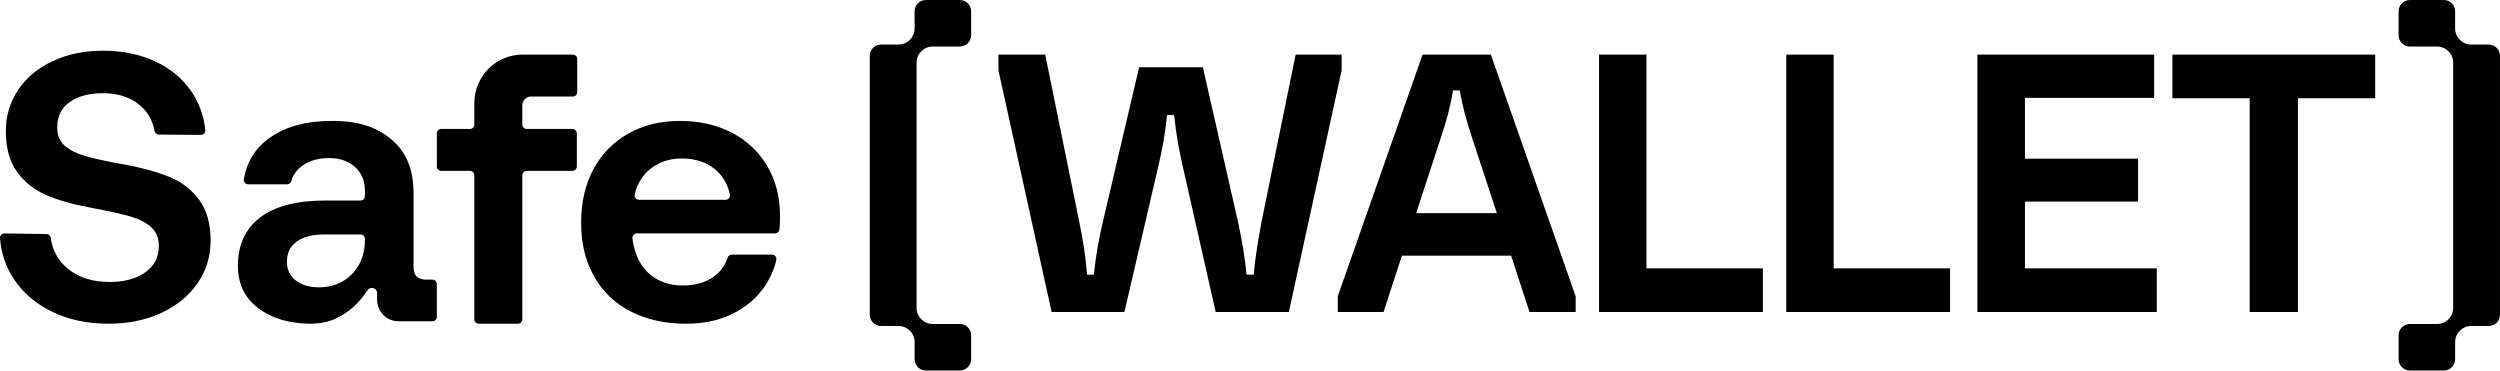
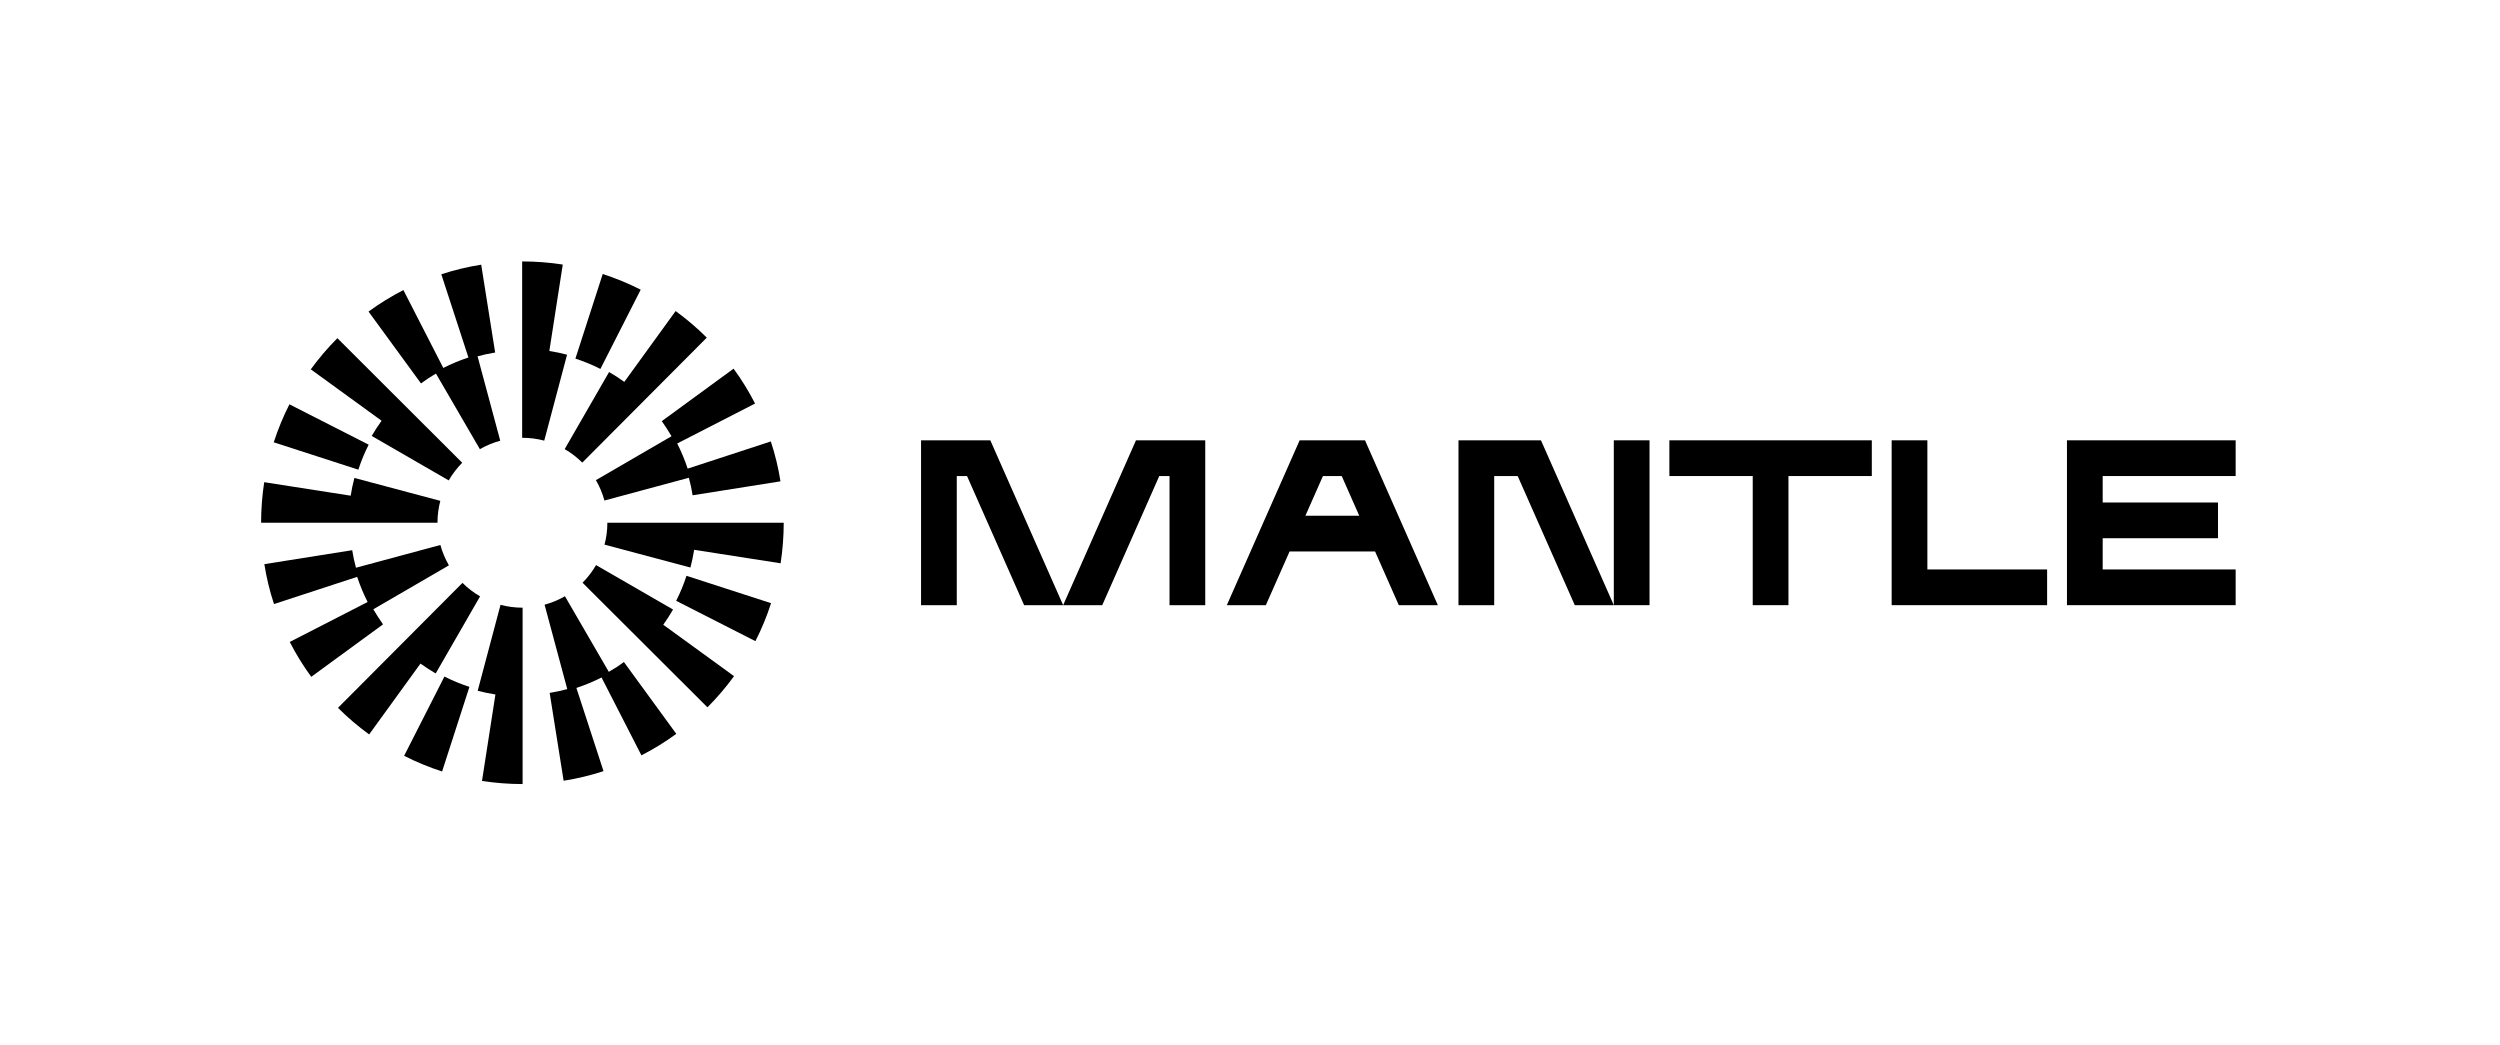
- <svg xmlns="http://www.w3.org/2000/svg" width="641" height="95" viewBox="0 0 641 95" fill="none">
-   <path d="M223.003 14.301V80.699C223.003 82.289 224.301 83.578 225.901 83.578H230.364C232.649 83.578 234.503 85.418 234.503 87.69V92.121C234.503 93.71 235.801 95 237.401 95H246.102C247.702 95 249 93.71 249 92.121V85.948C249 84.359 247.702 83.069 246.102 83.069H239.151C236.867 83.069 235.012 81.23 235.012 78.957V16.039C235.012 13.77 236.864 11.928 239.151 11.928H246.099C247.699 11.928 248.997 10.638 248.997 9.048V2.879C248.997 1.289 247.699 0 246.099 0H237.398C235.798 0 234.5 1.289 234.5 2.879V7.31C234.5 9.579 232.649 11.422 230.361 11.422H225.898C224.298 11.422 223 12.711 223 14.301H223.003Z" fill="currentColor" />
-   <path d="M640.997 80.694V14.3C640.997 12.71 639.699 11.421 638.099 11.421H633.635C631.351 11.421 629.497 9.582 629.497 7.31V2.879C629.497 1.289 628.199 0 626.599 0H617.898C616.298 0 615 1.289 615 2.879V9.051C615 10.64 616.298 11.93 617.898 11.93H624.849C627.133 11.93 628.988 13.769 628.988 16.041V78.959C628.988 81.228 627.136 83.07 624.849 83.07H617.901C616.301 83.07 615.003 84.359 615.003 85.949V92.121C615.003 93.711 616.301 95 617.901 95H626.602C628.202 95 629.5 93.711 629.5 92.121V87.69C629.5 85.421 631.351 83.579 633.639 83.579H638.102C639.702 83.579 641 82.29 641 80.7L640.997 80.694Z" fill="currentColor" />
-   <path d="M43.41 45.349C40.253 44.075 36.398 43.012 31.845 42.158H31.748C27.324 41.373 24.004 40.652 21.793 39.997C19.58 39.346 17.841 38.46 16.574 37.347C15.306 36.233 14.671 34.696 14.671 32.732C14.671 29.853 15.744 27.661 17.891 26.155C20.039 24.65 22.869 23.897 26.381 23.897C30.22 23.897 33.323 24.878 35.7 26.842C37.832 28.607 39.137 30.846 39.618 33.56C39.712 34.101 40.168 34.503 40.715 34.506L51.513 34.588C52.176 34.595 52.705 34.022 52.639 33.358C52.277 29.727 51.085 26.427 49.07 23.454C46.825 20.149 43.734 17.58 39.8 15.749C35.864 13.917 31.393 13 26.384 13C21.636 13 17.357 13.883 13.552 15.651C9.747 17.419 6.786 19.87 4.673 23.015C2.556 26.155 1.5 29.692 1.5 33.617C1.5 37.938 2.443 41.405 4.33 44.024C6.216 46.643 8.688 48.623 11.747 49.964C14.803 51.306 18.479 52.368 22.774 53.156L23.262 53.254C27.814 54.105 31.213 54.858 33.458 55.512C35.703 56.167 37.474 57.084 38.775 58.261C40.077 59.441 40.728 61.045 40.728 63.072C40.728 65.954 39.558 68.209 37.216 69.845C34.873 71.48 31.849 72.299 28.142 72.299C23.718 72.299 20.139 71.17 17.407 68.911C14.92 66.855 13.458 64.221 13.018 61.001C12.942 60.444 12.483 60.02 11.923 60.014L1.138 59.849C0.481 59.84 -0.047 60.396 0.003 61.054C0.308 65.014 1.541 68.582 3.695 71.758C6.069 75.26 9.339 78.009 13.502 80.004C17.665 82.001 22.447 83 27.846 83C32.855 83 37.345 82.083 41.313 80.251C45.281 78.42 48.388 75.883 50.633 72.644C52.877 69.405 54 65.758 54 61.7C54 57.379 53.022 53.896 51.073 51.245C49.12 48.595 46.567 46.63 43.413 45.356L43.41 45.349Z" fill="currentColor" />
-   <path d="M110.867 71.692H109.171C108.19 71.692 107.418 71.431 106.864 70.901C106.307 70.376 106.028 69.518 106.028 68.329V49.43C106.028 43.427 104.13 38.858 100.332 35.728C96.535 32.597 92.063 31 85.057 31C78.443 31 73.275 32.447 69.218 35.285C65.519 37.87 63.288 41.412 62.525 45.914C62.408 46.612 62.93 47.256 63.636 47.256H73.617C74.117 47.256 74.567 46.924 74.699 46.44C75.155 44.772 76.161 43.414 77.715 42.359C79.516 41.138 81.655 40.529 84.472 40.529C89.782 40.529 93.56 43.829 93.56 48.741V50.278C93.56 50.906 93.054 51.413 92.433 51.413H83.392C76.06 51.413 70.494 52.864 66.696 55.765C62.899 58.669 61 62.791 61 68.131C61 72.751 62.734 76.379 66.206 79.015C68.81 80.995 71.921 82.136 75.127 82.637C77.576 83.019 80.089 83.159 82.544 82.761C85.114 82.347 87.203 81.279 89.291 79.758C91.168 78.393 92.734 76.643 94.165 74.507C94.861 73.302 96.69 73.784 96.69 75.18V76.857C96.69 79.904 99.139 82.379 102.168 82.379H110.873C111.497 82.379 112 81.868 112 81.243V72.83C112 72.202 111.494 71.695 110.873 71.695L110.867 71.692ZM93.554 61.5C93.554 63.942 93.044 66.068 92.032 67.882C89.905 71.686 86.101 73.669 81.817 73.669C79.326 73.669 77.329 73.076 75.826 71.89C74.32 70.701 73.567 69.119 73.567 67.14C73.567 64.898 74.402 63.167 76.07 61.946C77.74 60.728 80.111 60.116 83.19 60.116H92.427C93.051 60.116 93.554 60.627 93.554 61.251V61.5Z" fill="currentColor" />
-   <path d="M146.882 14H133.962C127.146 14 121.618 19.577 121.618 26.46V31.932C121.618 32.558 121.114 33.063 120.497 33.063H113.121C112.501 33.063 112 33.571 112 34.194V42.678C112 43.304 112.504 43.81 113.121 43.81H120.497C121.117 43.81 121.618 44.318 121.618 44.941V81.869C121.618 82.495 122.122 83 122.739 83H132.807C133.427 83 133.927 82.492 133.927 81.869V44.941C133.927 44.315 134.431 43.81 135.048 43.81H146.778C147.399 43.81 147.899 43.301 147.899 42.678V34.194C147.899 33.568 147.396 33.063 146.778 33.063H135.048C134.428 33.063 133.927 32.554 133.927 31.932V27.013C133.927 25.761 134.932 24.747 136.172 24.747H146.879C147.499 24.747 148 24.238 148 23.616V15.131C148 14.505 147.496 14 146.879 14H146.882Z" fill="currentColor" />
-   <path d="M196.681 42.512C194.465 38.818 191.437 35.979 187.6 33.998C183.763 32.017 179.328 31 174.305 31C169.282 31 164.943 32.1 161.106 34.247C157.269 36.394 154.292 39.427 152.175 43.354C150.058 47.281 149 51.884 149 57.163C149 62.442 150.094 66.85 152.274 70.773C154.458 74.7 157.582 77.721 161.652 79.832C165.72 81.947 170.5 83 175.993 83C180.227 83 184.016 82.225 187.357 80.675C190.695 79.124 193.394 76.997 195.444 74.289C197.199 71.973 198.398 69.437 199.038 66.681C199.204 65.966 198.663 65.281 197.928 65.281H187.654C187.162 65.281 186.73 65.6 186.574 66.062C185.851 68.196 184.572 69.88 182.74 71.121C180.687 72.506 178.142 73.201 175.098 73.201C172.585 73.201 170.385 72.675 168.498 71.619C166.612 70.563 165.125 69.08 164.031 67.163C163.6 66.407 163.248 65.609 162.967 64.786C162.666 63.903 162.449 62.99 162.298 62.069C162.247 61.746 162.199 61.421 162.161 61.096C162.084 60.426 162.618 59.839 163.296 59.839H198.721C199.297 59.839 199.789 59.415 199.853 58.844C199.901 58.426 199.936 57.998 199.952 57.561C199.984 56.77 200 56.043 200 55.383C200 50.499 198.89 46.209 196.675 42.512H196.681ZM186.037 51.223H163.852C163.123 51.223 162.577 50.55 162.736 49.842C163.091 48.289 163.705 46.885 164.578 45.632C165.704 44.014 167.159 42.777 168.943 41.919C170.73 41.061 172.681 40.633 174.797 40.633C178.238 40.633 181.084 41.558 183.331 43.405C185.26 44.99 186.535 47.134 187.149 49.839C187.312 50.55 186.766 51.227 186.037 51.227V51.223Z" fill="currentColor" />
-   <path d="M256 14H267.993L276.792 57.233C277.663 61.443 278.339 65.554 278.725 70.433H280.467C280.952 65.649 281.724 61.443 282.691 57.233L292.07 17.253H308.415L317.504 57.233C318.375 61.345 319.147 65.649 319.632 70.433H321.47C321.856 65.554 322.631 61.537 323.403 57.139L332.202 14H344V18.017L330.46 79.997H311.701L303.288 42.791C302.321 38.486 301.546 34.564 301.064 29.497H299.226C298.741 34.567 297.969 38.392 297.003 42.601L288.299 80H269.636L256 18.02V14.003V14Z" fill="currentColor" />
-   <path d="M382.256 14L404 75.983V80H392.166L387.453 65.557H359.452L354.738 80H343V75.983L364.744 14H382.256ZM363.109 54.654H383.796L377.444 35.332C376 30.933 375.038 27.487 374.27 23.183H372.537C371.864 27.487 370.902 30.93 369.458 35.234L363.106 54.651L363.109 54.654Z" fill="currentColor" />
-   <path d="M410 14H422.152V68.808H452V80H410V14Z" fill="currentColor" />
-   <path d="M458 14H470.151V68.808H500V80H458V14Z" fill="currentColor" />
-   <path d="M507 14H552.328V25.095H519.195V40.686H548.197V51.686H519.195V68.808H553V80H507V14Z" fill="currentColor" />
-   <path d="M609 14V25.19H589.186V80H576.814V25.19H557V14H609Z" fill="currentColor" />
+ <svg xmlns="http://www.w3.org/2000/svg" version="1.1" id="Layer_1" x="0px" y="0px" viewBox="0 0 3779.1 1579.4" style="enable-background:new 0 0 3779.1 1579.4;" xml:space="preserve">
+   <g>
+     <g>
+       <g>
+         <polygon points="1497,665.6 1497,665.6 1392.3,665.6 1392.3,914.8 1446.3,914.8 1446.3,719.6 1461.8,719.6 1548.1,914.8     1607.1,914.8 1497,665.6" fill="currentColor" />
+         <polygon points="2439.5,914.8 2439.5,914.8 2493.5,914.8 2493.5,665.6 2439.5,665.6" fill="currentColor" />
+         <polygon points="1717.2,665.6 1717.2,665.6 1717.2,665.6 1607.1,914.8 1666.2,914.8 1752.4,719.6 1767.9,719.6 1767.9,914.8     1821.9,914.8 1821.9,665.6" fill="currentColor" />
+         <path d="M2063.4,665.6h-98.8l0,0l-110.1,249.2h59l35.9-81.2h129.2l35.9,81.2h59L2063.4,665.6L2063.4,665.6z M1973.3,779.6     l26.5-60h28.4l26.5,60H1973.3z" fill="currentColor" />
+         <polygon points="2329.4,665.6 2204.7,665.6 2204.7,914.8 2258.7,914.8 2258.7,719.6 2294.2,719.6 2380.5,914.8 2439.5,914.8     2329.4,665.6" fill="currentColor" />
+         <polygon points="2523.5,665.6 2523.5,719.6 2649.5,719.6 2649.5,914.8 2703.5,914.8 2703.5,719.6 2829.5,719.6 2829.5,665.6     " fill="currentColor" />
+         <polygon points="2913.5,665.6 2859.5,665.6 2859.5,914.8 3094.5,914.8 3094.5,860.8 2913.5,860.8    " fill="currentColor" />
+         <polygon points="3379.5,719.6 3379.5,665.6 3124.5,665.6 3124.5,914.8 3379.5,914.8 3379.5,860.8 3178.5,860.8 3178.5,813.6     3352.8,813.6 3352.8,759.6 3178.5,759.6 3178.5,719.6" fill="currentColor" />
+       </g>
+     </g>
+     <g>
+       <path d="M557.3,672.2l-119.8-61c-9.4,18.4-17.3,37.7-23.7,57.4l127.9,41.4C545.9,697,551.1,684.3,557.3,672.2z" fill="currentColor" />
+       <path d="M659,564.7L725.4,679c9.7-5.6,20.1-9.9,30.8-12.8l-34.3-127.6c8.7-2.3,17.6-4.3,26.6-5.7l-21.1-132.8    c-20.4,3.2-40.7,8.1-60.3,14.5l41,125.8c-13.1,4.3-25.8,9.6-38,15.8l-60.3-117.7c-18.3,9.4-36.1,20.3-52.7,32.5l79.3,108.6    C643.6,574.2,651.2,569.3,659,564.7z" fill="currentColor" />
+       <path d="M1015.1,659.4l-114.3,66.4c5.6,9.7,10,20.1,12.9,30.8l127.6-34.4c2.4,8.7,4.3,17.6,5.7,26.5l132.8-21.1    c-3.2-20.4-8.1-40.7-14.6-60.3l-125.7,41.1c-4.3-13.1-9.6-25.8-15.8-38l117.7-60.4c-9.4-18.3-20.3-36.1-32.5-52.7l-108.5,79.3    C1005.6,644,1010.5,651.6,1015.1,659.4z" fill="currentColor" />
+       <path d="M968.5,437.9c-18.4-9.4-37.7-17.3-57.4-23.7l-41.3,127.9c12.9,4.2,25.6,9.4,37.8,15.6L968.5,437.9z" fill="currentColor" />
+       <path d="M920.7,562.4l-67.1,116.5c9.7,5.6,18.7,12.5,26.6,20.4l188.2-188.9c-14.6-14.6-30.5-28.1-47.1-40.2l-77.6,107.1    C936.3,571.9,928.7,566.9,920.7,562.4z" fill="currentColor" />
+       <path d="M561.9,659l116.4,67.2c5.6-9.7,12.5-18.7,20.4-26.7L510,511.2c-14.6,14.6-28.1,30.5-40.2,47.1l107,77.7    C571.5,643.4,566.5,651.1,561.9,659z" fill="currentColor" />
+       <path d="M830.4,530.6l20.3-130.7c-20.1-3.1-40.6-4.7-61.1-4.7h-0.3v266.6h0.3c11.2,0,22.4,1.4,33.1,4.3l34.5-129.9    C848.4,533.8,839.5,532,830.4,530.6z" fill="currentColor" />
+       <path d="M665.6,757.1l-129.9-34.6c-2.3,8.8-4.2,17.8-5.6,26.8l-130.7-20.4c-3.1,20.1-4.7,40.8-4.7,61.3h266.6    C661.3,778.9,662.8,767.8,665.6,757.1z" fill="currentColor" />
+       <path d="M1022.1,908.2l119.8,61c9.4-18.4,17.3-37.7,23.7-57.4l-127.9-41.4C1033.5,883.4,1028.3,896.1,1022.1,908.2z" fill="currentColor" />
+       <path d="M920.3,1015.6L854,901.3c-9.7,5.6-20.1,9.9-30.8,12.8l34.3,127.6c-8.7,2.3-17.6,4.3-26.6,5.7l21.1,132.8    c20.4-3.2,40.7-8.1,60.3-14.5l-41-125.8c13.1-4.3,25.8-9.6,38-15.8l60.3,117.7c18.3-9.4,36.1-20.3,52.7-32.5l-79.2-108.6    C935.8,1006.2,928.2,1011.1,920.3,1015.6z" fill="currentColor" />
+       <path d="M564.3,921l114.3-66.4c-5.6-9.7-10-20.1-12.9-30.8l-127.6,34.4c-2.4-8.7-4.3-17.6-5.7-26.5l-132.8,21.1    c3.2,20.4,8.1,40.7,14.6,60.3l125.7-41.1c4.3,13,9.6,25.8,15.8,38l-117.7,60.4c9.4,18.3,20.3,36.1,32.5,52.7l108.5-79.3    C573.8,936.4,568.9,928.8,564.3,921z" fill="currentColor" />
+       <path d="M610.9,1142.5c18.4,9.4,37.7,17.3,57.4,23.7l41.3-127.9c-12.9-4.2-25.6-9.4-37.8-15.6L610.9,1142.5z" fill="currentColor" />
+       <path d="M658.6,1018l67.1-116.5c-9.7-5.6-18.7-12.5-26.6-20.4L510.9,1070c14.6,14.6,30.5,28.1,47.1,40.2l77.6-107.1    C643,1008.4,650.7,1013.4,658.6,1018z" fill="currentColor" />
+       <path d="M1017.4,921.4L901,854.2c-5.6,9.7-12.5,18.7-20.4,26.7l188.8,188.3c14.6-14.6,28.1-30.5,40.2-47.1l-107-77.7    C1007.9,936.9,1012.9,929.3,1017.4,921.4z" fill="currentColor" />
+       <path d="M756.6,914.3l-34.5,129.9c8.8,2.3,17.8,4.2,26.8,5.6l-20.3,130.7c20.1,3.1,40.6,4.7,61.1,4.7h0.3V918.6h-0.3    C778.5,918.6,767.3,917.1,756.6,914.3z" fill="currentColor" />
+       <path d="M918.1,790.2c0,11.3-1.4,22.4-4.3,33.1l129.9,34.6c2.3-8.8,4.2-17.8,5.6-26.8l130.7,20.4c3.1-20.1,4.7-40.8,4.7-61.3    H918.1z" fill="currentColor" />
+     </g>
+   </g>
</svg>
